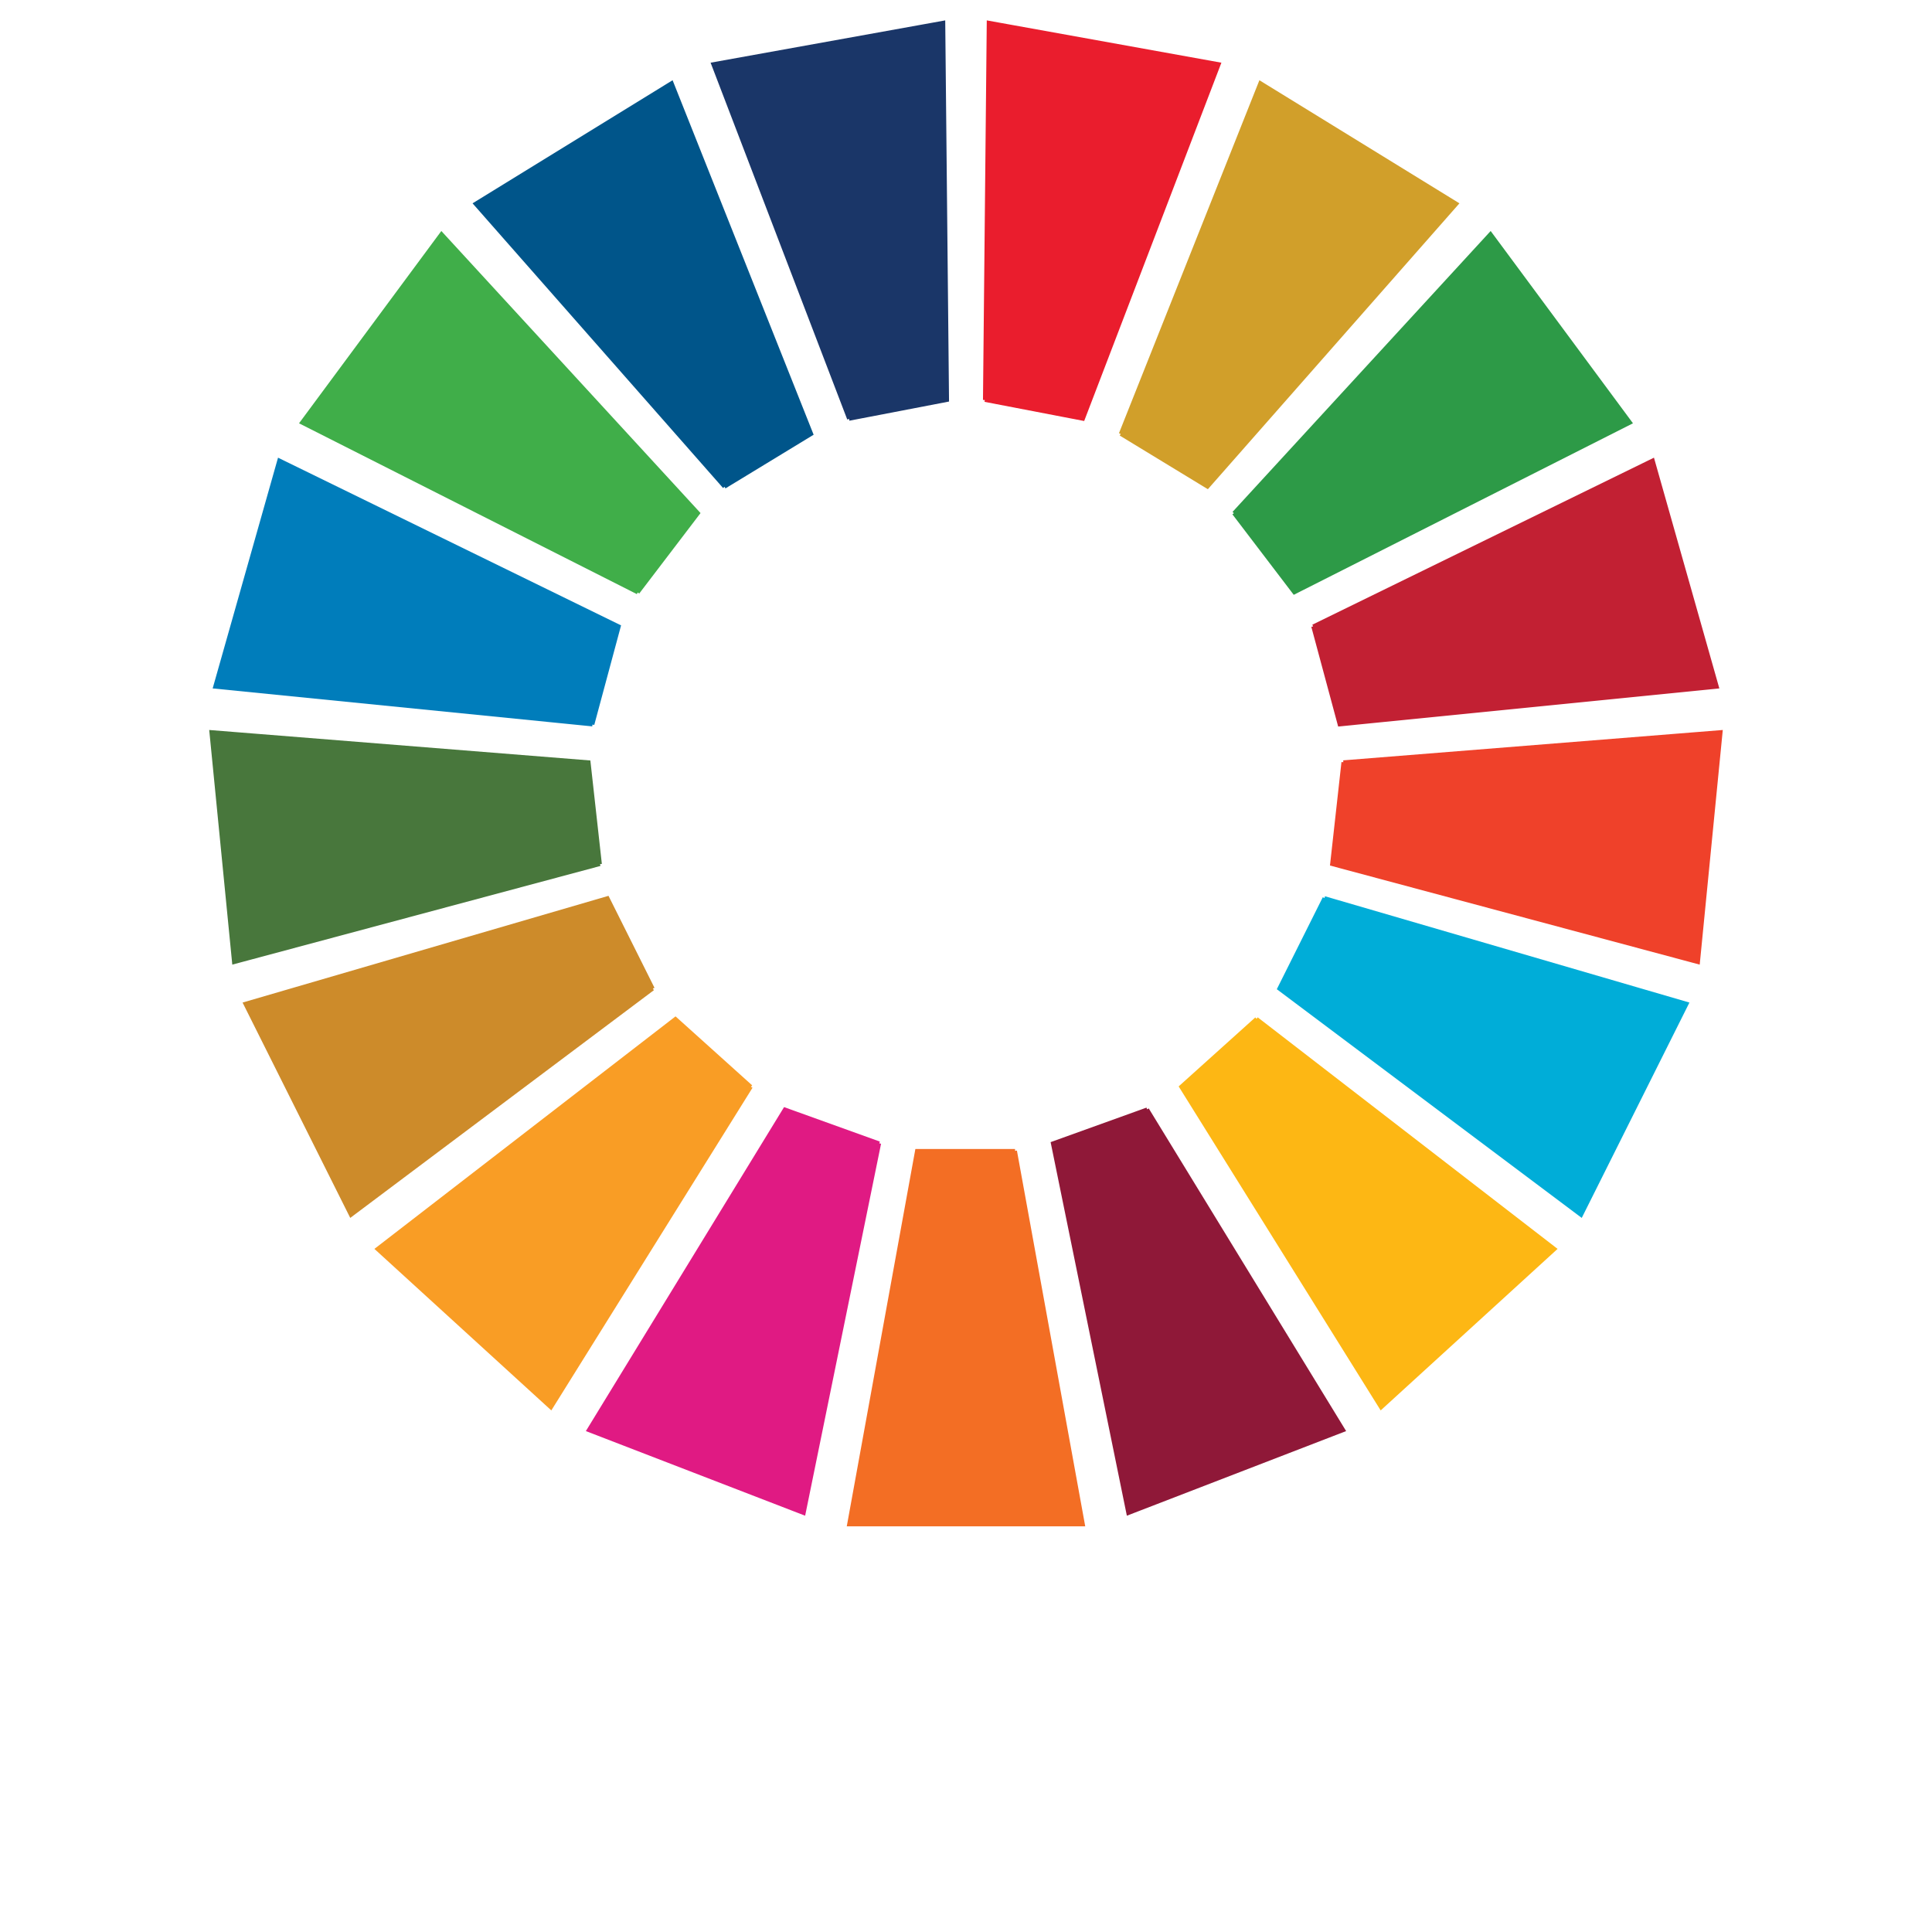
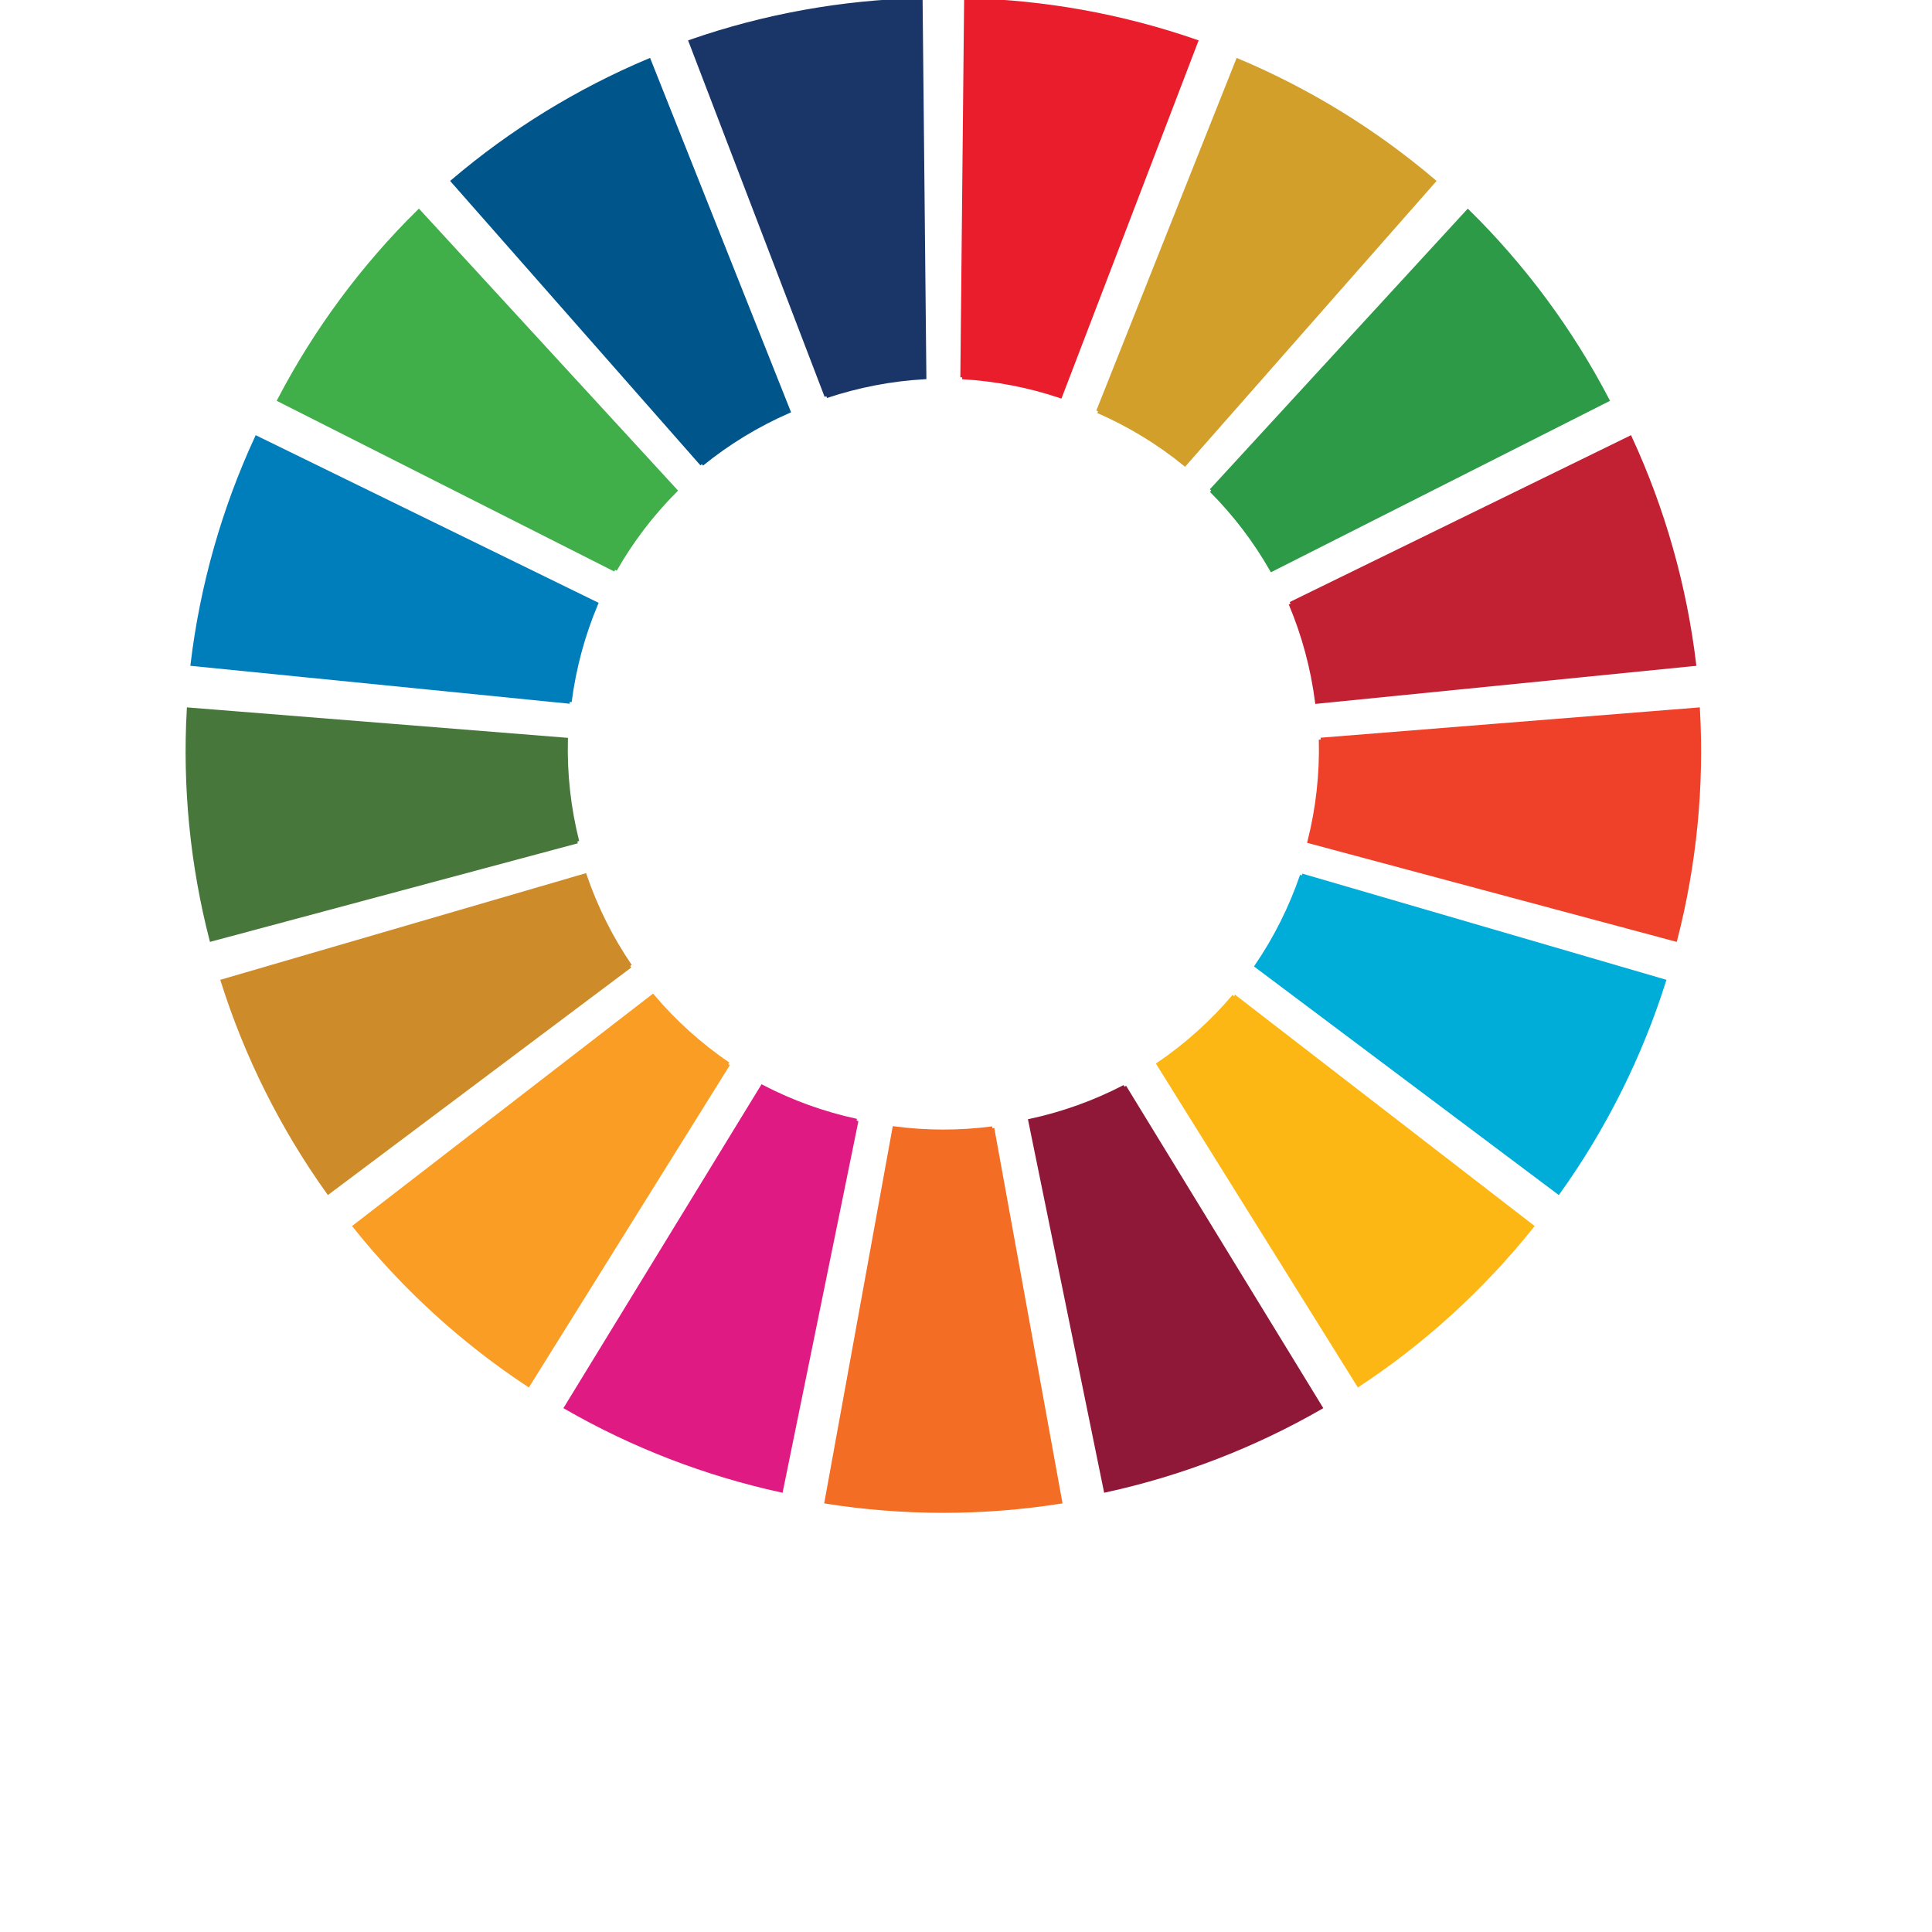
<svg xmlns="http://www.w3.org/2000/svg" width="512px" height="512px" viewBox="0 50 512 512">
-   <g transform="translate(256, 256)">
+   <g transform="translate(250, 250)">
    <g class="wedge" fill="#ea1d2d" stroke="#ea1d2d">
-       <path d="M 5 -100 L 6 -200 L 67 -189 L 31 -95 L 5 -100" />
+       <path d="M 5 -100 L 6 -200 A 200 200 0 0 1 6 -200 a 200 200 0 0 1 61 11 L 31 -95 A 100 100 0 0 0 31 -95 a 100 100 0 0 0 -26 -5" />
    </g>
    <g class="wedge" fill="#d19f2a" stroke="#d19f2a">
-       <path d="M 41 -91 L 78 -184 L 130 -152 L 64 -77 L 41 -91" />
+       <path d="M 41 -91 L 78 -184 A 200 200 0 0 1 78 -184 a 200 200 0 0 1 52 32 L 64 -77 A 100 100 0 0 0 64 -77 a 100 100 0 0 0 -23 -14" />
    </g>
    <g class="wedge" fill="#2d9a47" stroke="#2d9a47">
-       <path d="M 71 -70 L 139 -144 L 176 -94 L 87 -49 L 71 -70" />
+       <path d="M 71 -70 L 139 -144 A 200 200 0 0 1 139 -144 a 200 200 0 0 1 37 50 L 87 -49 A 100 100 0 0 0 87 -49 a 100 100 0 0 0 -16 -21" />
    </g>
    <g class="wedge" fill="#c22033" stroke="#c22033">
-       <path d="M 92 -40 L 182 -84 L 199 -24 L 99 -14 L 92 -40" />
+       <path d="M 92 -40 L 182 -84 A 200 200 0 0 1 182 -84 a 200 200 0 0 1 17 60 L 99 -14 A 100 100 0 0 0 99 -14 a 100 100 0 0 0 -7 -26" />
    </g>
    <g class="wedge" fill="#ef412a" stroke="#ef412a">
-       <path d="M 100 -4 L 200 -12 L 194 49 L 97 23 L 100 -4" />
+       <path d="M 100 -4 L 200 -12 A 200 200 0 0 1 200 -12 a 200 200 0 0 1 -6 61 L 97 23 A 100 100 0 0 0 97 23 a 100 100 0 0 0 3 -27" />
    </g>
    <g class="wedge" fill="#00add8" stroke="#00add8">
-       <path d="M 95 32 L 191 60 L 163 116 L 83 56 L 95 32" />
+       <path d="M 95 32 L 191 60 A 200 200 0 0 1 191 60 a 200 200 0 0 1 -28 56 L 83 56 A 100 100 0 0 0 83 56 a 100 100 0 0 0 12 -24" />
    </g>
    <g class="wedge" fill="#fdb714" stroke="#fdb714">
-       <path d="M 77 64 L 156 125 L 110 167 L 57 82 L 77 64" />
+       <path d="M 77 64 L 156 125 A 200 200 0 0 1 156 125 a 200 200 0 0 1 -46 42 L 57 82 A 100 100 0 0 0 57 82 a 100 100 0 0 0 20 -18" />
    </g>
    <g class="wedge" fill="#8f1838" stroke="#8f1838">
-       <path d="M 48 88 L 100 173 L 43 195 L 23 97 L 48 88" />
+       <path d="M 48 88 L 100 173 A 200 200 0 0 1 100 173 a 200 200 0 0 1 -57 22 L 23 97 A 100 100 0 0 0 23 97 a 100 100 0 0 0 25 -9" />
    </g>
    <g class="wedge" fill="#f36e24" stroke="#f36e24">
-       <path d="M 13 99 L 31 198 L -31 198 L -13 99 L 13 99" />
+       <path d="M 13 99 L 31 198 A 200 200 0 0 1 31 198 a 200 200 0 0 1 -62 0 L -13 99 A 100 100 0 0 0 -13 99 a 100 100 0 0 0 26 0" />
    </g>
    <g class="wedge" fill="#e01a83" stroke="#e01a83">
-       <path d="M -23 97 L -43 195 L -100 173 L -48 88 L -23 97" />
+       <path d="M -23 97 L -43 195 A 200 200 0 0 1 -43 195 a 200 200 0 0 1 -57 -22 L -48 88 A 100 100 0 0 0 -48 88 a 100 100 0 0 0 25 9" />
    </g>
    <g class="wedge" fill="#f99d25" stroke="#f99d25">
-       <path d="M -57 82 L -110 167 L -156 125 L -77 64 L -57 82" />
+       <path d="M -57 82 L -110 167 A 200 200 0 0 1 -110 167 a 200 200 0 0 1 -46 -42 L -77 64 A 100 100 0 0 0 -77 64 a 100 100 0 0 0 20 18" />
    </g>
    <g class="wedge" fill="#cd8b2a" stroke="#cd8b2a">
-       <path d="M -83 56 L -163 116 L -191 60 L -95 32 L -83 56" />
+       <path d="M -83 56 L -163 116 A 200 200 0 0 1 -163 116 a 200 200 0 0 1 -28 -56 L -95 32 A 100 100 0 0 0 -95 32 a 100 100 0 0 0 12 24" />
    </g>
    <g class="wedge" fill="#48773c" stroke="#48773c">
-       <path d="M -97 23 L -194 49 L -200 -12 L -100 -4 L -97 23" />
+       <path d="M -97 23 L -194 49 A 200 200 0 0 1 -194 49 a 200 200 0 0 1 -6 -61 L -100 -4 A 100 100 0 0 0 -100 -4 a 100 100 0 0 0 3 27" />
    </g>
    <g class="wedge" fill="#007dbb" stroke="#007dbb">
-       <path d="M -99 -14 L -199 -24 L -182 -84 L -92 -40 L -99 -14" />
+       <path d="M -99 -14 L -199 -24 A 200 200 0 0 1 -199 -24 a 200 200 0 0 1 17 -60 L -92 -40 A 100 100 0 0 0 -92 -40 a 100 100 0 0 0 -7 26" />
    </g>
    <g class="wedge" fill="#40ae49" stroke="#40ae49">
-       <path d="M -87 -49 L -176 -94 L -139 -144 L -71 -70 L -87 -49" />
+       <path d="M -87 -49 L -176 -94 A 200 200 0 0 1 -176 -94 a 200 200 0 0 1 37 -50 L -71 -70 A 100 100 0 0 0 -71 -70 a 100 100 0 0 0 -16 21" />
    </g>
    <g class="wedge" fill="#00558a" stroke="#00558a">
-       <path d="M -64 -77 L -130 -152 L -78 -184 L -41 -91 L -64 -77" />
+       <path d="M -64 -77 L -130 -152 A 200 200 0 0 1 -130 -152 a 200 200 0 0 1 52 -32 L -41 -91 A 100 100 0 0 0 -41 -91 a 100 100 0 0 0 -23 14" />
    </g>
    <g class="wedge" fill="#1a3668" stroke="#1a3668">
-       <path d="M -31 -95 L -67 -189 L -6 -200 L -5 -100 L -31 -95" />
+       <path d="M -31 -95 L -67 -189 A 200 200 0 0 1 -67 -189 a 200 200 0 0 1 61 -11 L -5 -100 A 100 100 0 0 0 -5 -100 a 100 100 0 0 0 -26 5" />
    </g>
  </g>
</svg>
